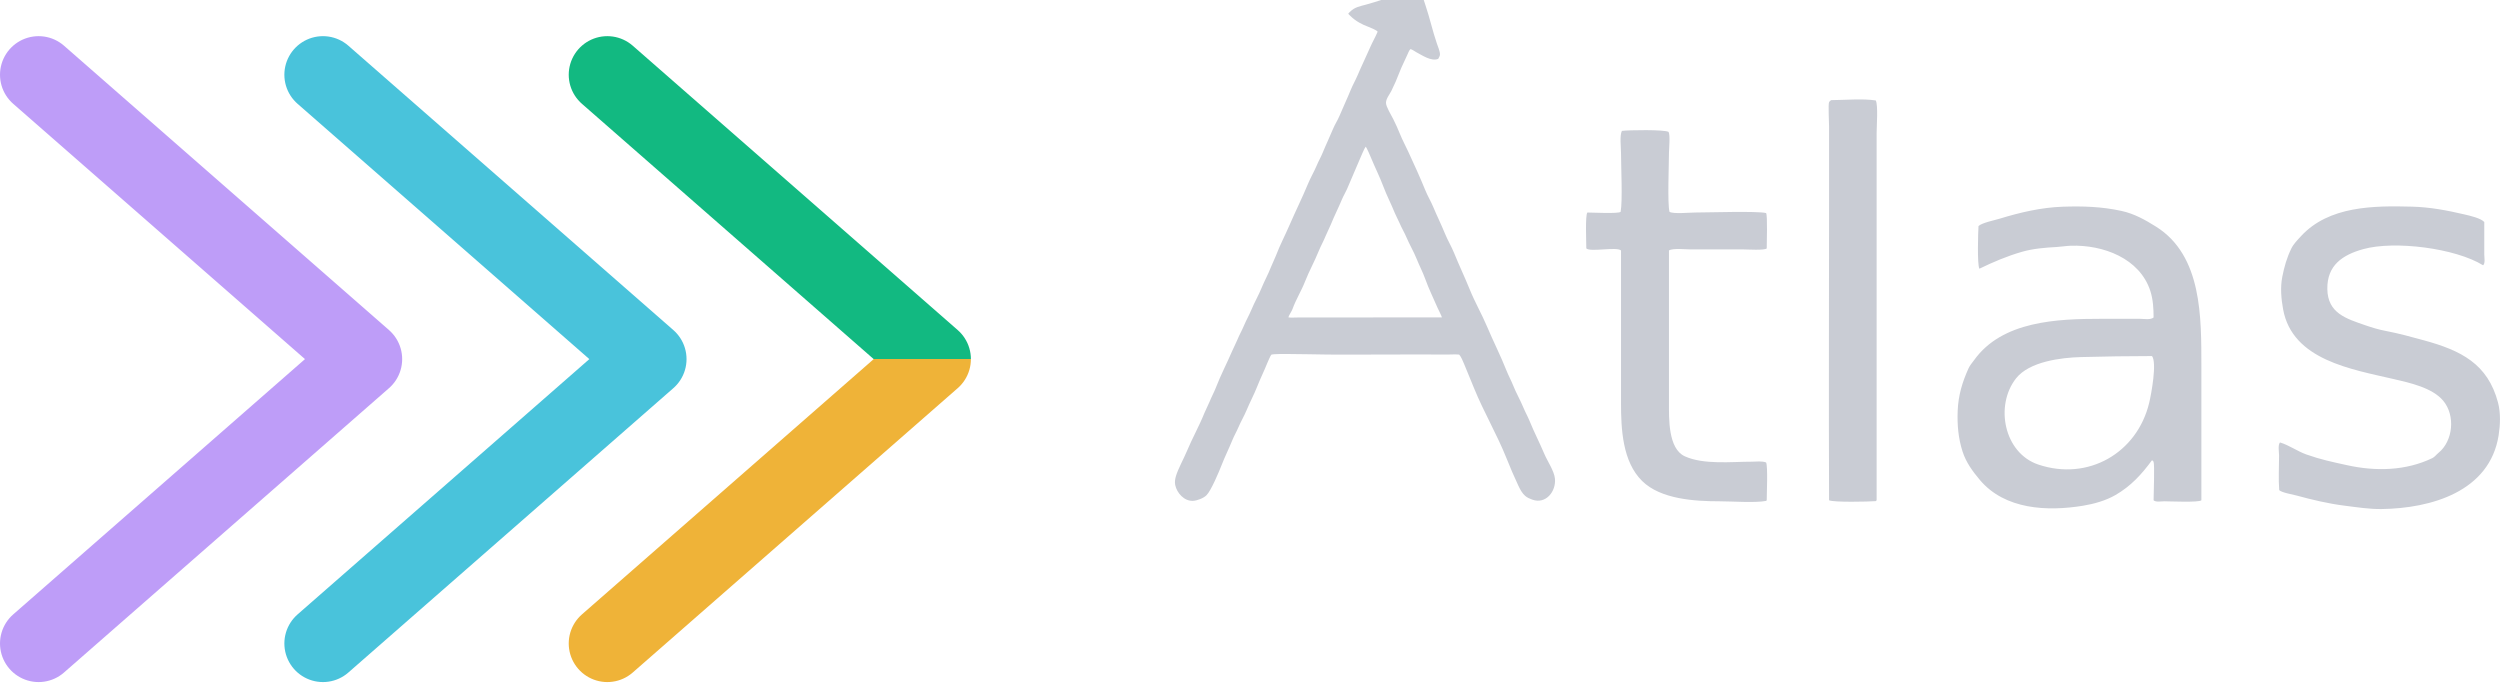
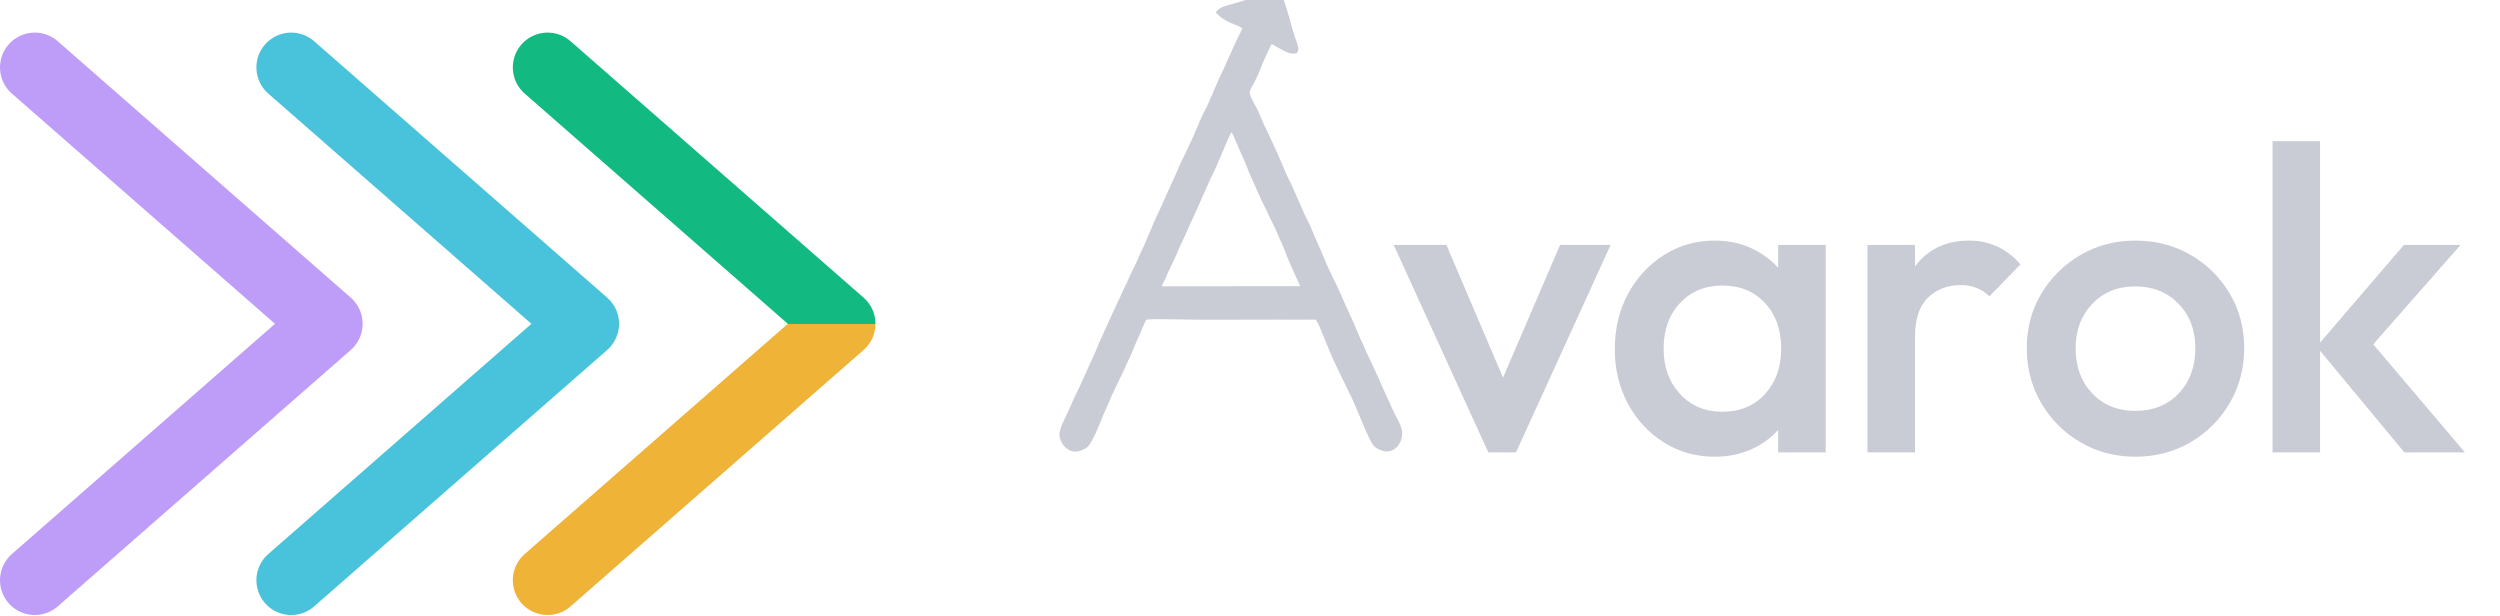
- <svg xmlns="http://www.w3.org/2000/svg" viewBox="0 0 1230.82 335.8" width="1230.82" height="335.8" role="img" aria-label="Atlas">
+ <svg xmlns="http://www.w3.org/2000/svg" viewBox="0 0 1365.00 335.80" width="1365.00" height="335.80" role="img" aria-label="Avarok">
  <defs>
    <linearGradient id="g4" x1="0" y1="0" x2="0" y2="1">
      <stop offset="0.5" stop-color="#12B981" />
      <stop offset="0.5" stop-color="#EFB338" />
    </linearGradient>
  </defs>
  <g transform="translate(0 17.8) scale(0.5)">
    <g fill="none" stroke-width="76" stroke-linecap="round" stroke-linejoin="round">
      <path d="M38 38L358 318L38 598" stroke="#BE9DF8" />
      <path d="M318 38L638 318L318 598" stroke="#49C3DB" />
      <path d="M598 38L918 318L598 598" stroke="url(#g4)" />
    </g>
  </g>
  <path d="M718.38 174.57C716.41 174.39 714.35 174.56 712.38 174.56C707.88 174.54 703.37 174.53 698.88 174.51C683.88 174.46 668.87 174.68 653.88 174.56C647.42 174.51 640.96 174.29 634.5 174.29C632.96 174.29 627.03 174.19 625.9 174.62C625.6 174.83 624.14 178.21 623.92 178.75C622.4 182.58 620.53 186.28 619.03 190.12C617.45 194.17 615.37 198 613.71 202C612.52 204.86 610.91 207.53 609.7 210.38C608.79 212.53 607.58 214.57 606.7 216.75C605.05 220.82 603.07 224.77 601.47 228.88C600.2 232.14 596.27 241.55 594 243.81C592.53 245.28 589.44 246.47 587.38 246.58C583.06 246.82 579.39 242.73 578.58 238.75C578.29 237.3 578.54 235.77 578.95 234.38C580 230.83 582.78 225.86 584.28 222.25C586.94 215.86 590.38 209.79 592.95 203.38C593.7 201.51 594.71 199.75 595.46 197.88C596.4 195.5 597.67 193.26 598.59 190.88C600.98 184.67 604.1 178.74 606.72 172.62C607.49 170.82 608.46 169.07 609.2 167.25C610.17 164.87 611.47 162.63 612.46 160.25C613.59 157.54 615.09 154.97 616.21 152.25C617.7 148.64 619.71 145.24 621.17 141.62C622.55 138.24 624.36 135.03 625.67 131.62C626.43 129.68 627.42 127.83 628.17 125.88C630.13 120.71 632.71 115.81 634.9 110.75C637.84 103.96 641.14 97.33 643.97 90.5C645.25 87.39 647 84.48 648.3 81.38C649.16 79.3 650.32 77.34 651.17 75.25C652.75 71.34 654.62 67.54 656.22 63.62C657.17 61.3 658.58 59.19 659.54 56.88C661.28 52.68 663.26 48.58 664.95 44.38C665.97 41.86 667.36 39.49 668.41 37C670.36 32.37 672.6 27.87 674.59 23.25C675.7 20.68 677.16 18.23 678.25 15.62C677.95 14.91 674.67 13.59 673.88 13.29C670.56 12.06 667.39 10.4 664.86 7.88C664.51 7.52 664.04 7.18 663.78 6.75C664 6.36 664.44 6.04 664.75 5.72C666.89 3.52 669.65 3.06 672.5 2.28C678.24 0.72 683.82 -1.33 689.5 -3.09C692.71 -4.09 695.89 -5.3 699.25 -4.4C699.81 -3.84 701.47 1.64 701.85 2.75C703.93 8.88 705.29 15.25 707.4 21.38C707.88 22.75 709.03 25.5 708.93 26.88C708.89 27.51 708.63 27.96 708.33 28.5C708.27 28.62 708.14 28.96 708 29.01C704.55 30.31 700.2 27.21 697.25 25.68C696.59 25.34 695.05 24.19 694.38 24.19C693.88 24.52 693.06 26.52 692.8 27.12C691.59 29.93 690.13 32.63 689.04 35.5C687.86 38.62 686.5 41.77 685.01 44.75C684.12 46.53 682.39 48.54 682.36 50.62C682.34 52.54 685.02 56.77 685.93 58.62C687.11 61 688.23 63.42 689.21 65.88C690.42 68.9 692 71.79 693.36 74.75C696.23 80.99 699.12 87.25 701.7 93.62C702.86 96.49 704.49 99.15 705.67 102C707.47 106.32 709.57 110.53 711.34 114.88C712.69 118.2 714.57 121.3 715.92 124.62C718.35 130.63 721.16 136.49 723.59 142.5C726.12 148.76 729.54 154.66 732.16 160.88C735.22 168.14 738.82 175.17 741.71 182.5C742.69 184.96 743.98 187.29 744.96 189.75C746.45 193.5 748.51 197.02 750.05 200.75C750.96 202.95 752.15 205.04 753.05 207.25C755.28 212.74 758.02 218.04 760.33 223.5C761.83 227.04 765.16 231.84 765.54 235.62C766.18 241.92 761.06 248.41 754.38 245.98C753.06 245.5 751.95 245.04 750.88 244.13C749.42 242.9 748.32 240.8 747.53 239.12C745.41 234.63 743.5 230.11 741.65 225.5C736.95 213.77 730.48 202.83 725.72 191.12C724.11 187.16 722.43 183.22 720.84 179.25C720.37 178.08 719.25 175.41 718.38 174.57ZM709.88 156.25C709.97 156.01 707.99 152.12 707.73 151.5C705.72 146.81 703.41 142.19 701.7 137.38C700.49 134 698.8 130.82 697.47 127.5C696.01 123.86 693.98 120.48 692.45 116.88C691.4 114.41 689.99 112.1 688.95 109.62C688.28 108.02 687.36 106.5 686.71 104.88C684.96 100.49 682.74 96.3 681.09 91.88C679.28 87.03 676.92 82.4 674.96 77.62C674.65 76.85 672.8 72.53 672.38 72.19C671.88 72.65 669.92 77.32 669.52 78.25C667.43 83.22 665.31 88.18 663.16 93.12C662.42 94.81 661.41 96.41 660.7 98.12C658.96 102.33 656.86 106.4 655.17 110.62C654.42 112.49 653.42 114.26 652.67 116.12C651.63 118.72 650.22 121.16 649.18 123.75C647.17 128.75 644.51 133.48 642.55 138.5C640.72 143.19 637.99 147.51 636.3 152.25C635.96 153.2 634.36 155.57 634.31 156.25C634.66 156.47 639.11 156.29 639.88 156.29C644.79 156.29 649.71 156.29 654.62 156.3C673.04 156.33 691.46 156.29 709.88 156.25Z" fill="#C9CCD4" />
-   <path d="M923.5 246.72C920.1 247 902.67 247.38 900.5 246.3C900.31 197.3 900.5 148.3 900.5 99.3C900.5 86.97 900.5 74.63 900.5 62.3C900.5 60.53 900.02 51.26 900.5 50.3C900.71 49.88 901.16 49.63 901.49 49.3C907.98 49.27 917.34 48.45 923.5 49.46C924.7 51.87 923.92 62.02 923.92 65.3C923.92 78.63 923.92 91.97 923.92 105.3C923.92 152.3 923.92 199.3 923.92 246.3C923.78 246.44 923.64 246.58 923.5 246.72ZM869.5 246.61C864.05 247.66 852.58 246.8 846.5 246.8C834.42 246.8 817.64 245.81 808.5 236.84C798.75 227.27 798.07 211.15 798.07 198.3C798.07 173.3 798.07 148.3 798.07 123.3C795.87 121.36 782.95 124.22 780.99 122.3C780.99 119.51 780.4 106.07 781.5 104.63C783.91 104.63 796.74 105.3 797.88 104.3C798.9 98.86 798.07 81.92 798.07 75.3C798.07 72.53 797.34 66.74 798.5 64.44C801.62 64 819.63 63.73 821.5 64.95C822.37 66.68 821.68 73.07 821.68 75.3C821.68 80.88 820.86 100.28 821.95 104.3C823.83 105.43 831.91 104.63 834.5 104.63C840.74 104.63 865.31 103.82 869.5 104.89C870.27 105.91 869.81 119.91 869.81 122.3C868.76 123.35 860.42 122.8 858.5 122.8C849.83 122.8 841.17 122.8 832.5 122.8C829.91 122.8 823.69 122.08 821.68 123.3C821.68 148.3 821.68 173.3 821.68 198.3C821.68 205.87 821.19 220.89 829.5 224.66C838.77 228.88 852.45 227.3 862.5 227.3C864.73 227.3 867.41 226.88 869.5 227.68C870.42 229.51 869.81 243.23 869.81 246.3C869.7 246.4 869.6 246.5 869.5 246.61ZM1060.27 156.3C1060.27 151.98 1060.02 147.43 1058.69 143.3C1053.46 127.12 1035.38 120.45 1019.5 120.98C1017.16 121.06 1014.84 121.48 1012.5 121.61C1006.94 121.9 1000.88 122.41 995.5 123.96C988.15 126.08 981.37 128.96 974.5 132.3C973.39 130.05 973.87 114.72 974.07 111.3C975.67 109.7 982.09 108.39 984.5 107.66C994.5 104.59 1004.95 102.14 1015.5 101.77C1025.45 101.43 1034.75 101.72 1044.5 103.85C1050.78 105.22 1056.16 108.25 1061.5 111.6C1084.32 125.92 1083.75 156.6 1083.8 180.3C1083.82 191.97 1083.8 203.63 1083.8 215.3C1083.8 225.63 1083.8 235.97 1083.8 246.3C1082.62 247.48 1068.13 246.8 1065.5 246.8C1064.14 246.8 1061.31 247.34 1060.27 246.3C1060.27 243.6 1060.86 228.67 1060.25 227.3C1060.11 226.98 1059.75 226.81 1059.5 226.57C1054.38 233.56 1049.05 239.36 1041.5 243.72C1036.71 246.48 1030.93 248.1 1025.5 248.99C1007.96 251.85 987.11 250.94 974.75 236.3C971.18 232.06 967.95 227.67 966.22 222.3C964.12 215.8 963.55 209.13 963.82 202.3C964.11 194.66 966.1 188.1 969.18 181.3C969.85 179.84 970.98 178.6 971.91 177.3C985.72 157.98 1012.87 156.96 1034.5 156.96C1040.83 156.96 1047.17 156.96 1053.5 156.96C1055.49 156.96 1058.75 157.61 1060.27 156.3ZM1122.12 241.3C1121.69 235.69 1122.05 229.93 1122.05 224.3C1122.05 222.66 1121.39 219.03 1122.5 217.83C1127.03 219.18 1131.02 222.16 1135.5 223.75C1142.74 226.31 1148.15 227.4 1155.5 229.02C1169.63 232.15 1184.44 231.82 1197.5 225.55C1198.62 225.02 1199.54 223.76 1200.5 222.98C1207.77 217.1 1208.92 204.54 1202.87 197.3C1197.47 190.84 1186.34 188.46 1178.5 186.63C1157.89 181.81 1128.62 177.32 1124.04 152.3C1123.09 147.1 1122.61 141.51 1123.63 136.3C1124.62 131.29 1125.87 126.88 1128.11 122.3C1129.19 120.09 1131.17 118.09 1132.82 116.3C1146.57 101.34 1168.68 101.24 1187.5 101.74C1196.38 101.97 1204.91 103.59 1213.5 105.61C1216.01 106.2 1221.38 107.42 1223.08 109.3C1223.08 114.63 1223.09 119.97 1223.08 125.3C1223.08 126.67 1223.65 129.69 1222.5 130.61C1208.86 122.16 1178.9 118.37 1163.5 122.65C1153.35 125.47 1145.64 130.56 1145.81 142.3C1145.99 154.18 1155.05 156.86 1164.5 160.13C1167.79 161.27 1171.06 162.26 1174.5 162.91C1180.88 164.12 1187.25 165.87 1193.5 167.59C1211.39 172.51 1224.83 178.99 1229.87 198.3C1231.19 203.37 1230.95 209.2 1230.15 214.3C1225.77 242.07 1196.86 250.29 1172.5 250.62C1166.55 250.7 1160.38 249.73 1154.5 248.99C1146.23 247.95 1138.5 246.09 1130.5 243.92C1128.61 243.41 1123.37 242.54 1122.12 241.3ZM1059.5 175.3C1047.82 175.3 1036.18 175.49 1024.5 175.8C1014.67 176.06 999.06 178 992.54 186.3C982.05 199.65 986.59 223.01 1003.5 228.71C1027.99 236.96 1052.17 223.07 1058.11 198.3C1059.16 193.93 1061.99 178.53 1059.5 175.3Z" fill="#C9CCD4" />
+   <path d="M812.628 247.0 760.944 133.72H789.736L820.652 206.172L851.804 133.72H879.416L827.732 247.0Z M936.192 249.36Q920.852 249.36 908.462 241.572Q896.072 233.784 888.874 220.45Q881.676 207.116 881.676 190.596Q881.676 173.84 888.874 160.506Q896.072 147.172 908.462 139.266Q920.852 131.36 936.192 131.36Q947.048 131.36 955.898 135.372Q964.748 139.384 970.884 146.228V133.72H996.844V247.0H970.884V234.728Q964.748 241.572 955.898 245.466Q947.048 249.36 936.192 249.36ZM940.44 224.816Q954.836 224.816 963.686 215.14Q972.536 205.464 972.536 190.36Q972.536 175.02 963.686 165.462Q954.836 155.904 940.44 155.904Q926.28 155.904 917.312 165.462Q908.344 175.02 908.344 190.36Q908.344 205.464 917.312 215.14Q926.28 224.816 940.44 224.816Z M1019.636 247.0V133.72H1045.596V145.52Q1050.316 138.912 1057.75 135.136Q1065.184 131.36 1075.096 131.36Q1091.852 131.36 1103.18 144.34L1086.188 161.804Q1080.052 155.668 1070.612 155.668Q1059.756 155.668 1052.676 162.512Q1045.596 169.356 1045.596 183.988V247.0Z M1165.856 249.36Q1149.336 249.36 1135.884 241.454Q1122.432 233.548 1114.526 220.096Q1106.62 206.644 1106.62 190.124Q1106.62 173.604 1114.526 160.388Q1122.432 147.172 1135.884 139.266Q1149.336 131.36 1165.856 131.36Q1182.612 131.36 1196.064 139.148Q1209.516 146.936 1217.422 160.27Q1225.328 173.604 1225.328 190.124Q1225.328 206.644 1217.422 220.096Q1209.516 233.548 1196.064 241.454Q1182.612 249.36 1165.856 249.36ZM1165.856 224.344Q1180.488 224.344 1189.574 214.786Q1198.66 205.228 1198.66 190.124Q1198.66 175.256 1189.456 165.816Q1180.252 156.376 1165.856 156.376Q1151.46 156.376 1142.374 165.934Q1133.288 175.492 1133.288 190.124Q1133.288 205.228 1142.374 214.786Q1151.46 224.344 1165.856 224.344Z M1240.804 247.0V77.08H1266.764V187.056L1312.548 133.72H1343.464L1295.792 188.0L1345.824 247.0H1312.784L1266.764 191.54V247.0Z" fill="#C9CCD4" />
</svg>
